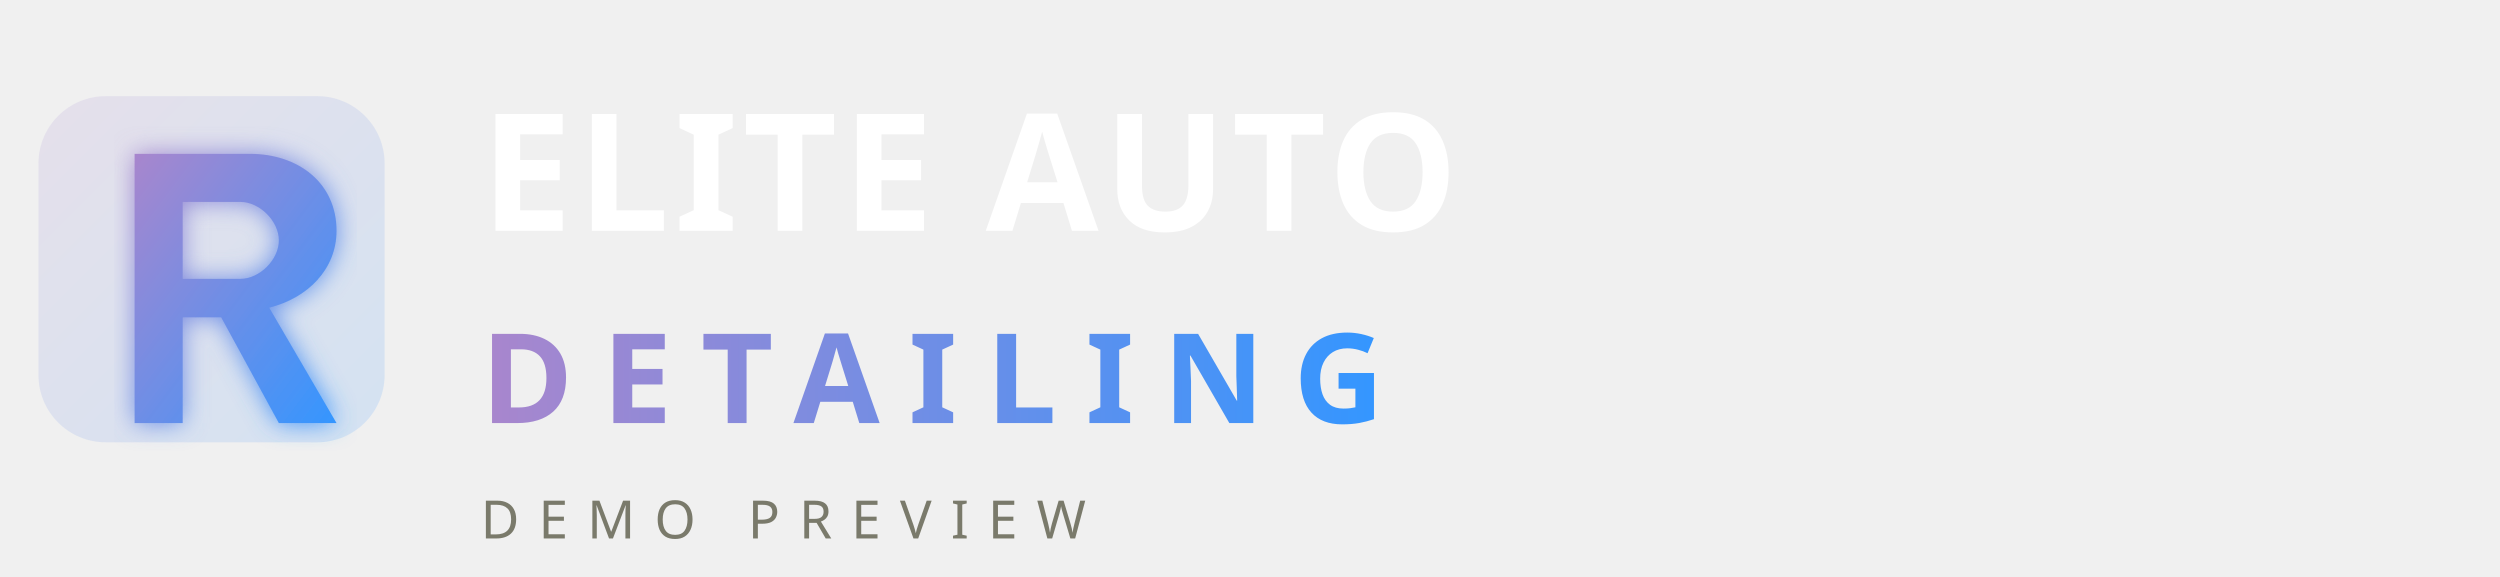
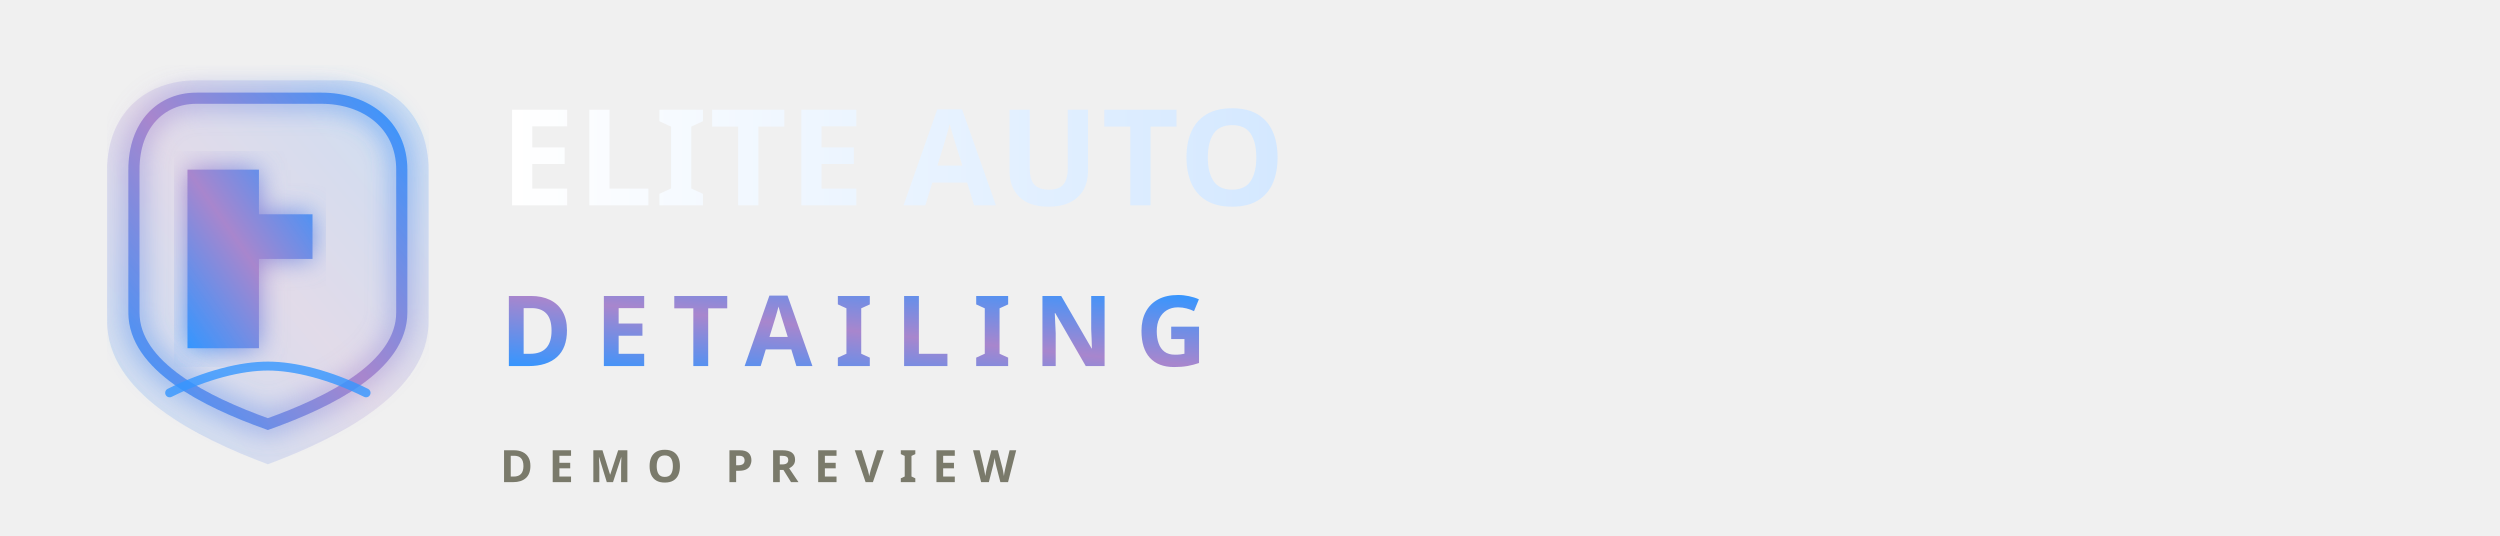
- <svg xmlns="http://www.w3.org/2000/svg" viewBox="0 0 520 120" fill="none">
+ <svg xmlns="http://www.w3.org/2000/svg" viewBox="0 0 560 120" fill="none">
  <defs>
-     <linearGradient id="eliteGrad" x1="0%" y1="0%" x2="100%" y2="100%">
-       <stop offset="0%" stop-color="#A886CD" />
+     <linearGradient id="eliteGrad" x1="0%" y1="100%" x2="100%" y2="0%">
+       <stop offset="0%" stop-color="#3496FF" />
+       <stop offset="50%" stop-color="#A886CD" />
      <stop offset="100%" stop-color="#3496FF" />
    </linearGradient>
-     <linearGradient id="eliteGradH" x1="0%" y1="0%" x2="100%" y2="0%">
-       <stop offset="0%" stop-color="#A886CD" />
-       <stop offset="100%" stop-color="#3496FF" />
+     <linearGradient id="eliteText" x1="0%" y1="0%" x2="100%" y2="0%">
+       <stop offset="0%" stop-color="#ffffff" />
+       <stop offset="100%" stop-color="#d4e8ff" />
    </linearGradient>
    <filter id="eliteGlow">
-       <feGaussianBlur stdDeviation="2.5" result="blur" />
+       <feGaussianBlur stdDeviation="3" result="blur" />
      <feMerge>
        <feMergeNode in="blur" />
        <feMergeNode in="SourceGraphic" />
      </feMerge>
    </filter>
  </defs>
-   <rect x="8" y="20" width="72" height="72" rx="14" fill="url(#eliteGrad)" opacity="0.15" />
-   <path d="M28 88 L28 32 L52 32 C62 32 70 38 70 48 C70 56 64 62 56 64 L70 88 L58 88 L46 66 L38 66 L38 88 Z M38 42 L38 58 L50 58 C54 58 58 54 58 50 C58 46 54 42 50 42 Z" fill="url(#eliteGrad)" filter="url(#eliteGlow)" />
-   <text x="100" y="48" font-family="'Plus Jakarta Sans', sans-serif" font-size="34" font-weight="800" fill="#FFFFFF" letter-spacing="1">ELITE AUTO</text>
-   <text x="100" y="88" font-family="'Plus Jakarta Sans', sans-serif" font-size="26" font-weight="700" fill="url(#eliteGradH)" letter-spacing="6">DETAILING</text>
-   <text x="100" y="112" font-family="'Plus Jakarta Sans', sans-serif" font-size="11" font-weight="500" fill="#7a7a6b" letter-spacing="4">DEMO PREVIEW</text>
+   <path d="M44 18 L76 18 C88 18 96 26 96 38 L96 72 C96 88 76 98 60 104 C44 98 24 88 24 72 L24 38 C24 26 32 18 44 18 Z" fill="url(#eliteGrad)" opacity="0.2" />
+   <path d="M44 22 L72 22 C82 22 90 28 90 38 L90 70 C90 82 74 90 60 95 C46 90 30 82 30 70 L30 38 C30 28 36 22 44 22 Z" stroke="url(#eliteGrad)" stroke-width="2.5" fill="none" filter="url(#eliteGlow)" />
+   <path d="M42 38 L42 78 L58 78 L58 58 L70 58 L70 48 L58 48 L58 38 Z" fill="url(#eliteGrad)" filter="url(#eliteGlow)" />
+   <path d="M38 88 C46 84 54 82 60 82 C66 82 74 84 82 88" stroke="#3496FF" stroke-width="2" stroke-linecap="round" opacity="0.8" />
+   <text x="112" y="46" font-family="'Plus Jakarta Sans', system-ui, sans-serif" font-size="30" font-weight="800" fill="url(#eliteText)" letter-spacing="0.5">ELITE AUTO</text>
+   <text x="112" y="82" font-family="'Plus Jakarta Sans', system-ui, sans-serif" font-size="22" font-weight="700" fill="url(#eliteGrad)" letter-spacing="5">DETAILING</text>
+   <text x="112" y="108" font-family="'Plus Jakarta Sans', system-ui, sans-serif" font-size="10" font-weight="600" fill="#7a7a6b" letter-spacing="3.5">DEMO PREVIEW</text>
</svg>
